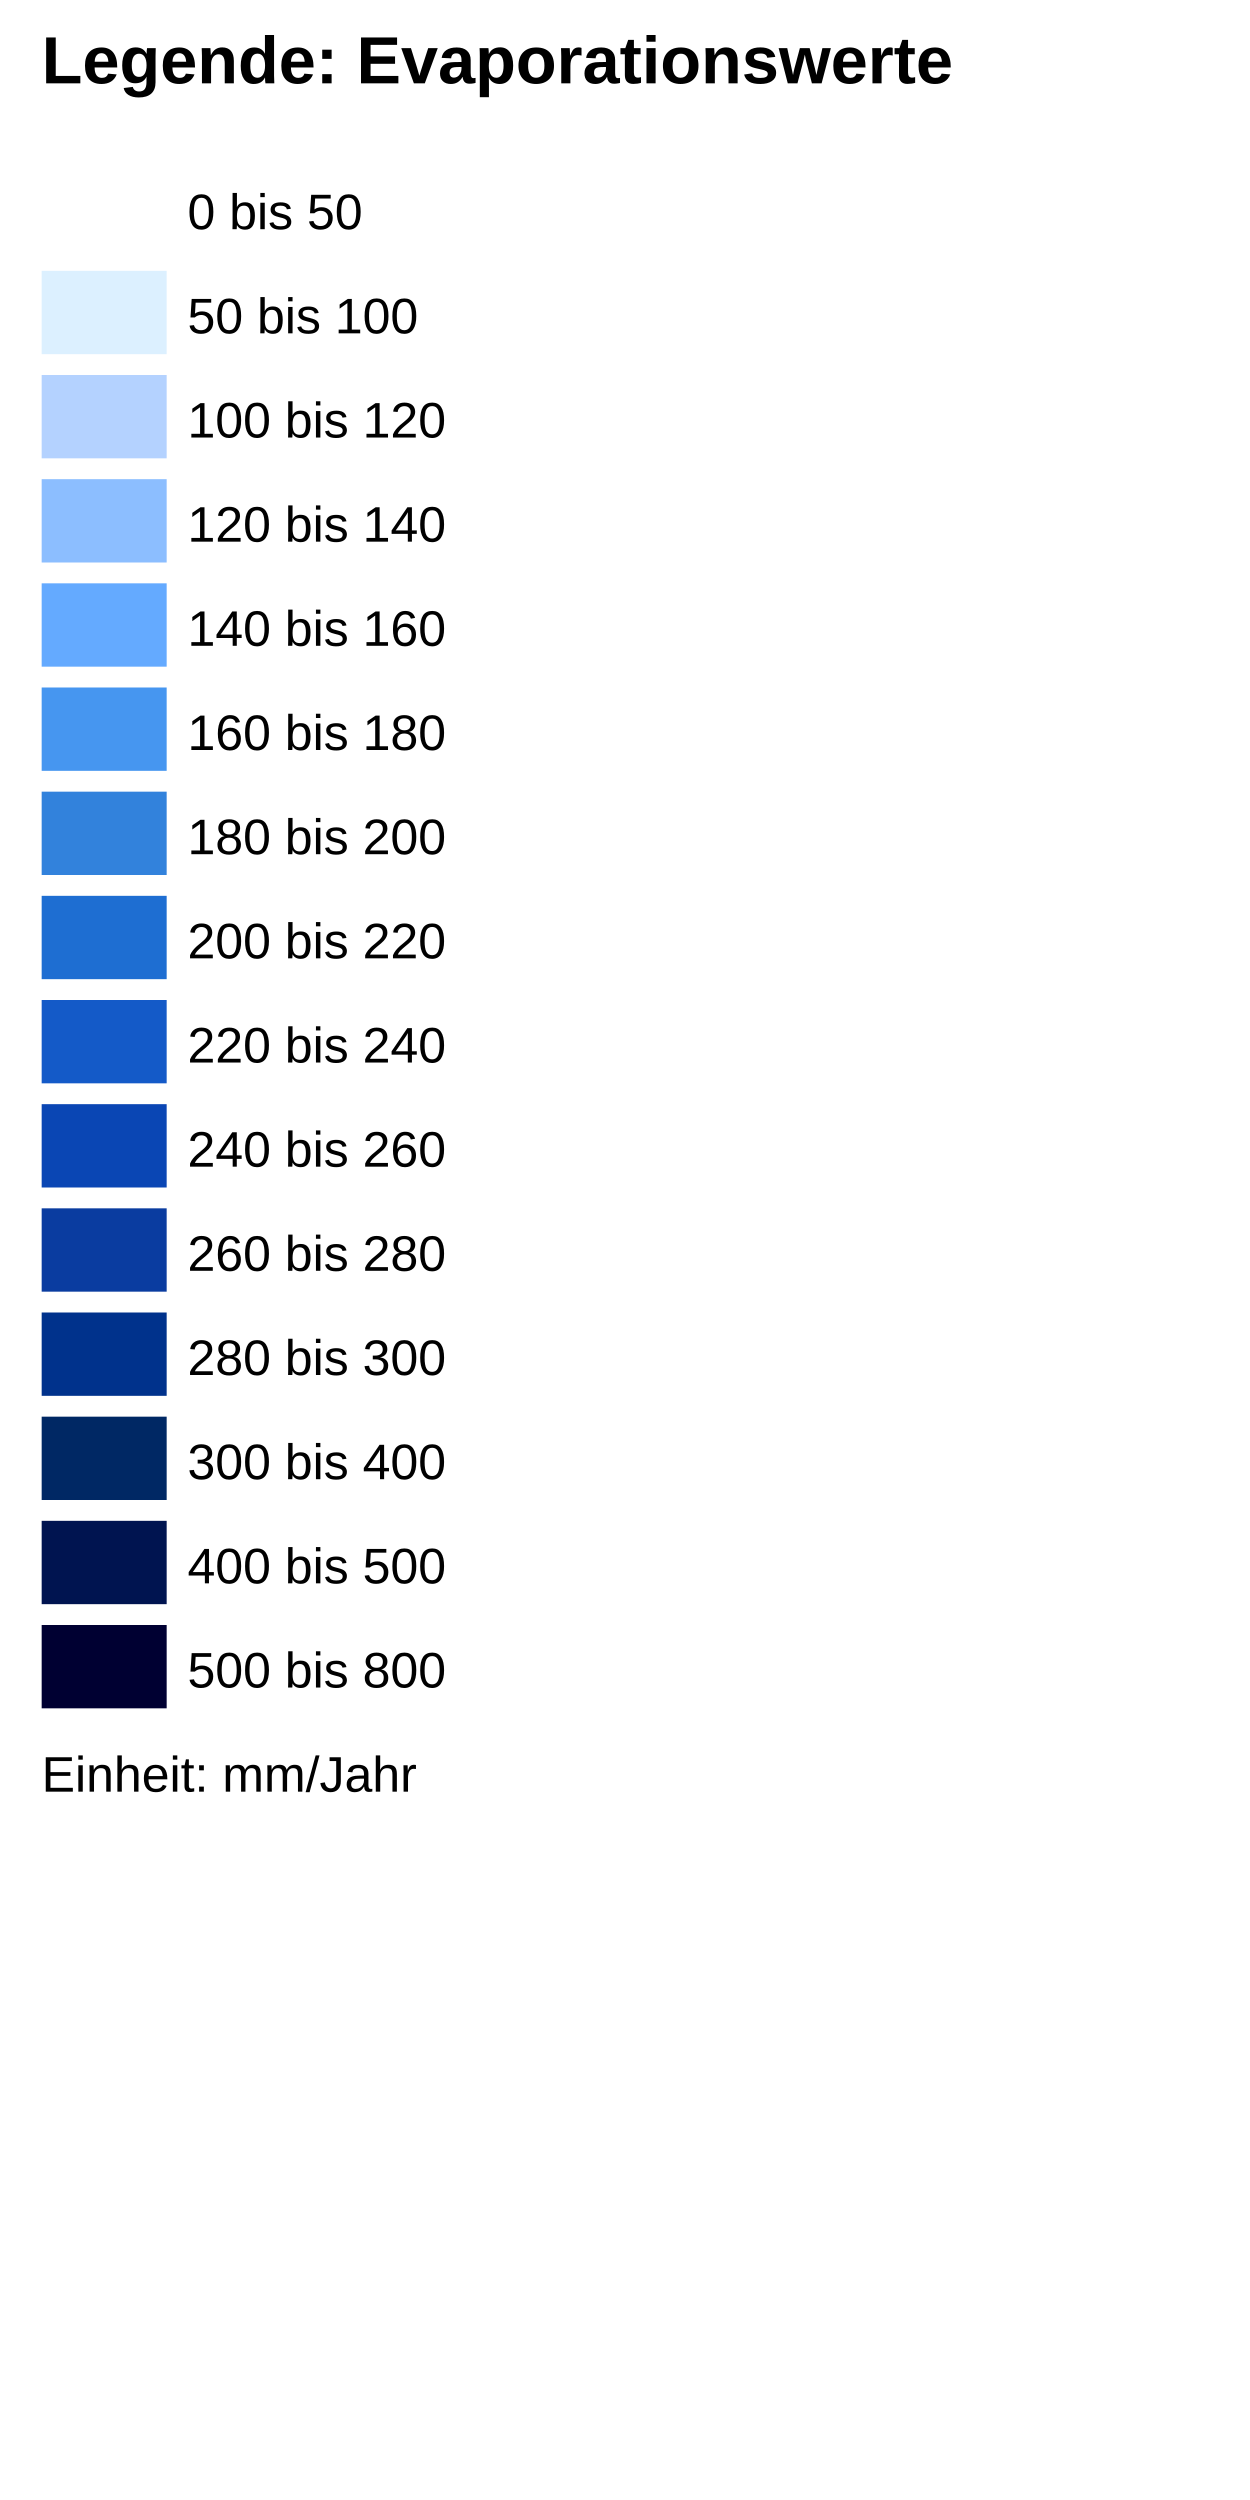
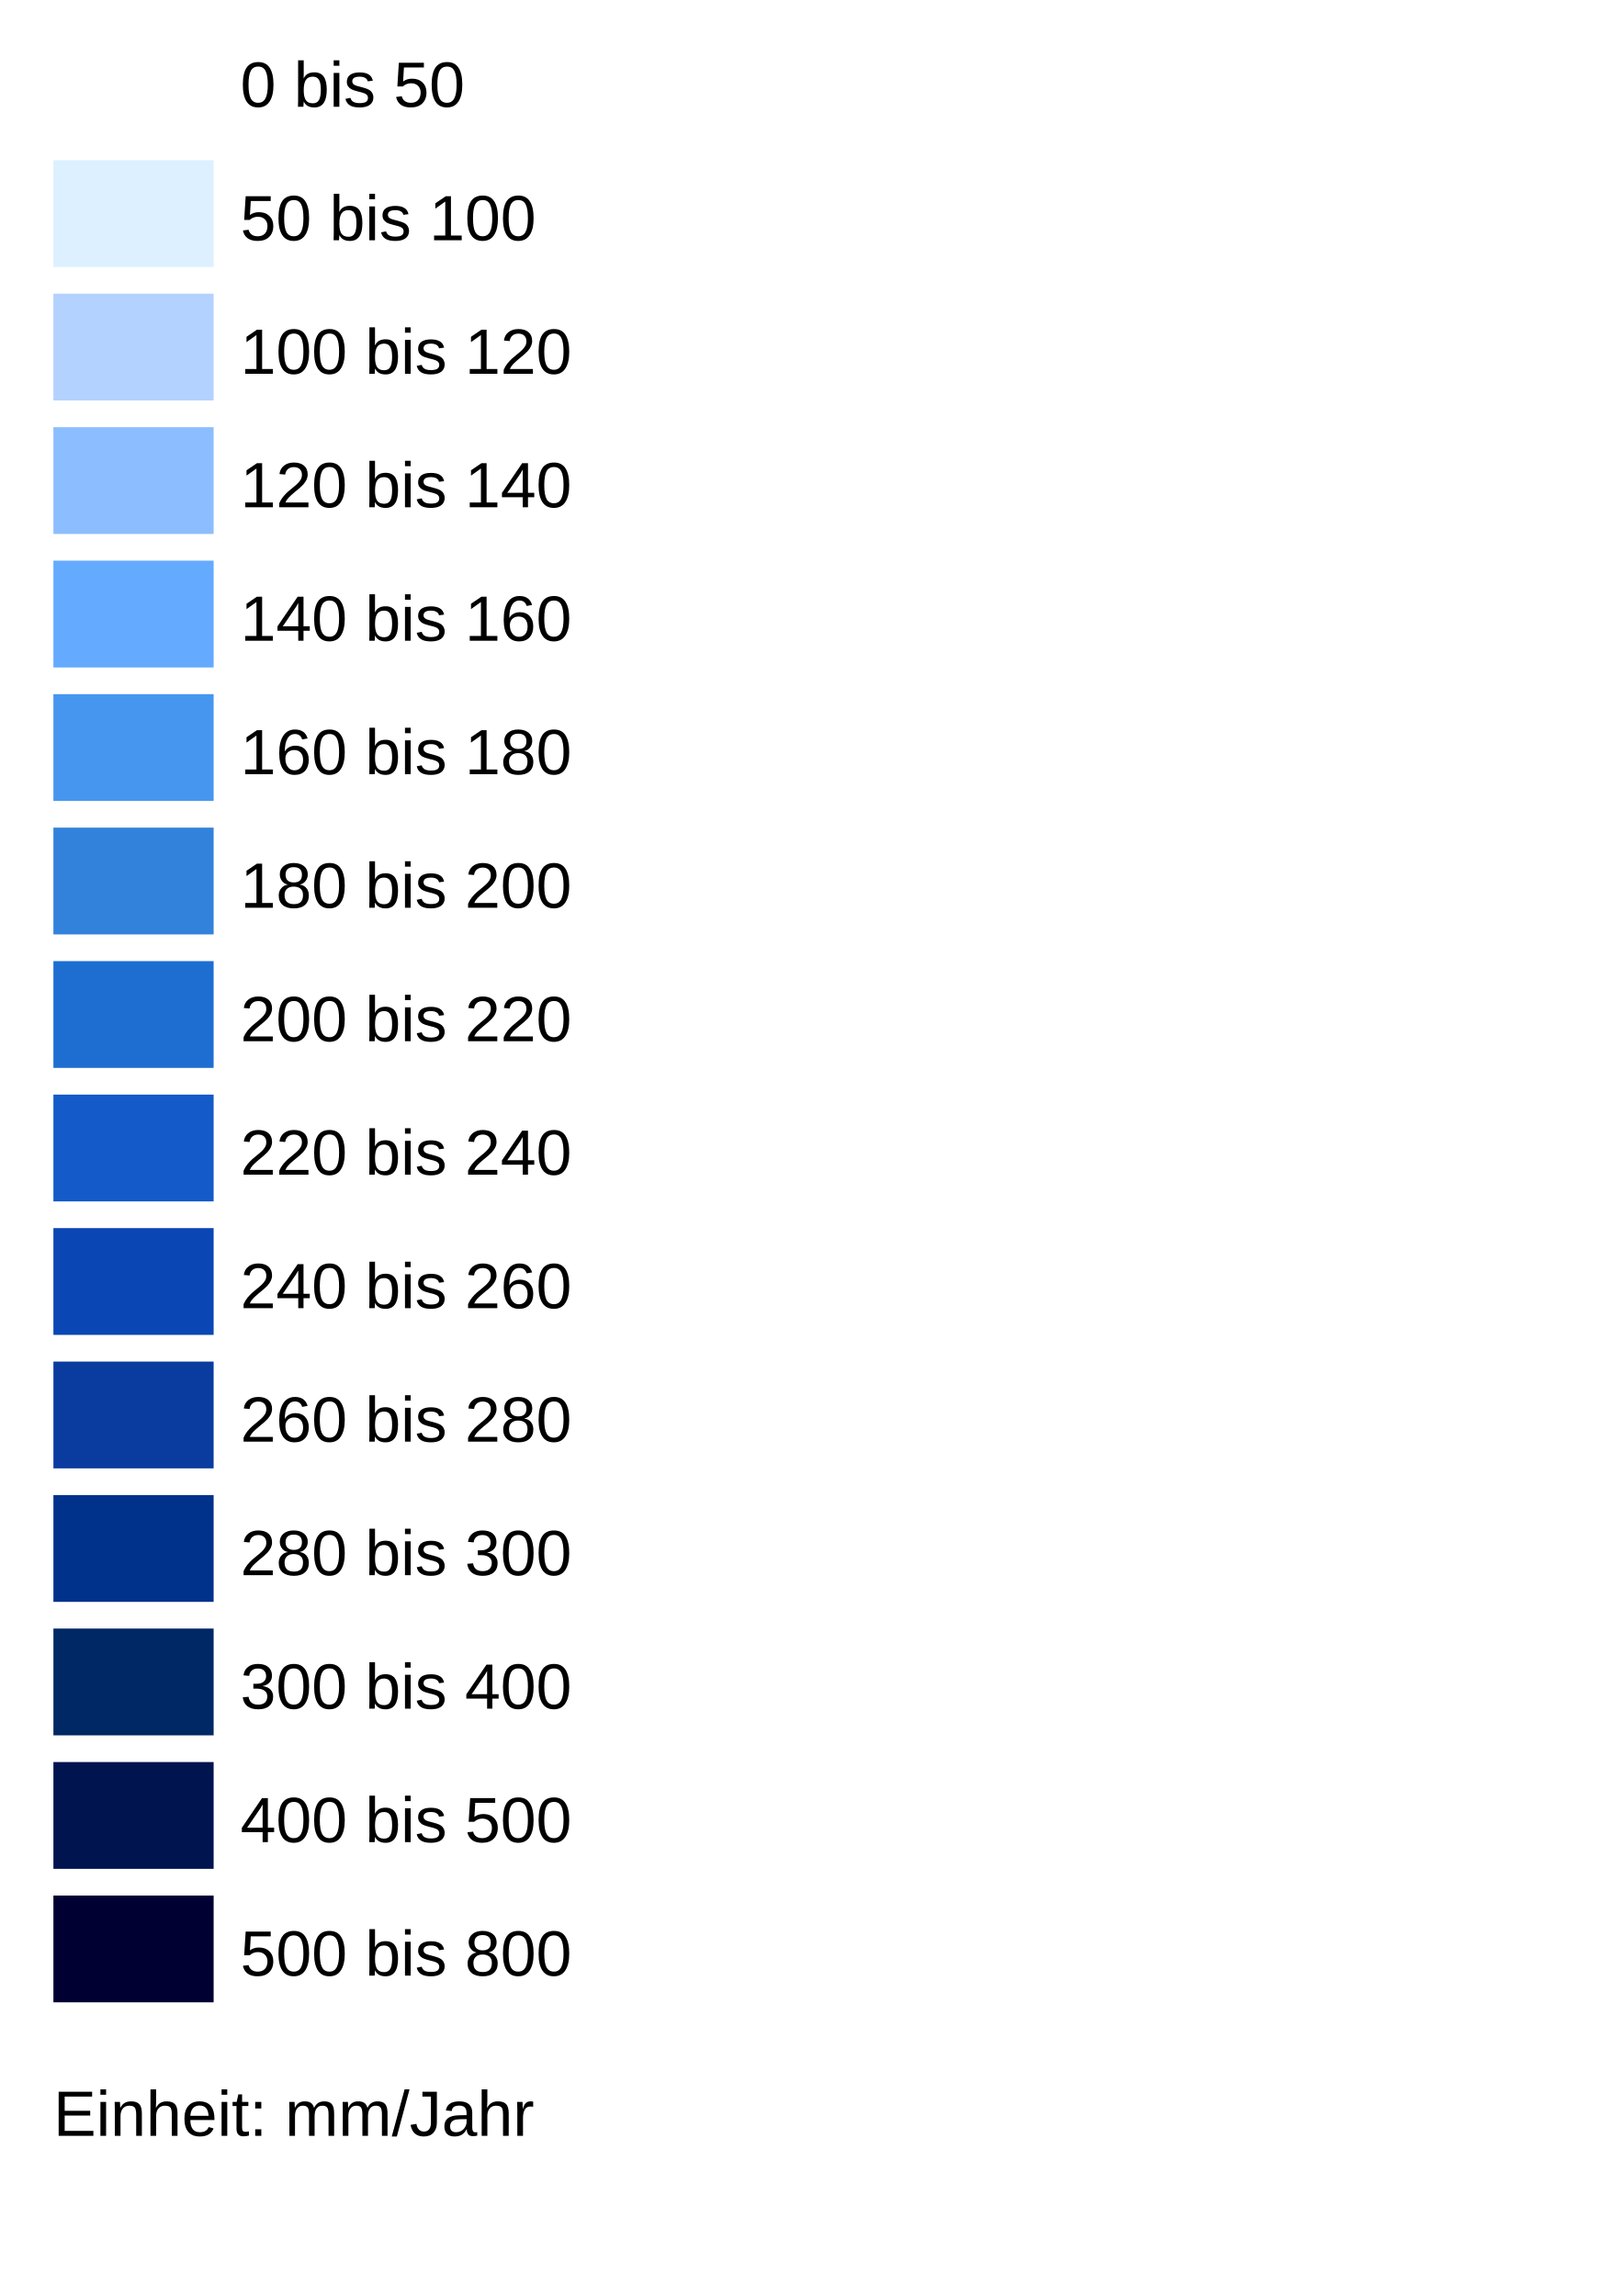
- <svg xmlns="http://www.w3.org/2000/svg" viewBox="0 0 300 600">
+ <svg xmlns="http://www.w3.org/2000/svg" viewBox="0 0 300 430">
  <style>
    text { font-family: Arial, sans-serif; font-size: 12px; }
    .title { font-size: 16px; font-weight: bold; }
  </style>
-   <text x="10" y="20" class="title">Legende: Evaporationswerte</text>
-   <g transform="translate(10, 40)">
+   <g transform="translate(10, 5)">
    <rect x="0" y="0" width="30" height="20" fill="rgb(255,255,255)" />
    <text x="35" y="15">0 bis 50</text>
    <rect x="0" y="25" width="30" height="20" fill="rgb(220,240,255)" />
    <text x="35" y="40">50 bis 100</text>
    <rect x="0" y="50" width="30" height="20" fill="rgb(180,210,255)" />
    <text x="35" y="65">100 bis 120</text>
    <rect x="0" y="75" width="30" height="20" fill="rgb(140,190,255)" />
    <text x="35" y="90">120 bis 140</text>
    <rect x="0" y="100" width="30" height="20" fill="rgb(100,170,255)" />
    <text x="35" y="115">140 bis 160</text>
    <rect x="0" y="125" width="30" height="20" fill="rgb(70,150,240)" />
    <text x="35" y="140">160 bis 180</text>
    <rect x="0" y="150" width="30" height="20" fill="rgb(50,130,220)" />
    <text x="35" y="165">180 bis 200</text>
    <rect x="0" y="175" width="30" height="20" fill="rgb(30,110,210)" />
    <text x="35" y="190">200 bis 220</text>
    <rect x="0" y="200" width="30" height="20" fill="rgb(20,90,200)" />
    <text x="35" y="215">220 bis 240</text>
    <rect x="0" y="225" width="30" height="20" fill="rgb(10,70,180)" />
    <text x="35" y="240">240 bis 260</text>
    <rect x="0" y="250" width="30" height="20" fill="rgb(10,60,160)" />
    <text x="35" y="265">260 bis 280</text>
    <rect x="0" y="275" width="30" height="20" fill="rgb(0,50,140)" />
    <text x="35" y="290">280 bis 300</text>
    <rect x="0" y="300" width="30" height="20" fill="rgb(0,40,100)" />
    <text x="35" y="315">300 bis 400</text>
    <rect x="0" y="325" width="30" height="20" fill="rgb(0,20,80)" />
    <text x="35" y="340">400 bis 500</text>
    <rect x="0" y="350" width="30" height="20" fill="rgb(0,0,50)" />
    <text x="35" y="365">500 bis 800</text>
  </g>
-   <text x="10" y="430">Einheit: mm/Jahr</text>
+   <text x="10" y="400">Einheit: mm/Jahr</text>
</svg>
